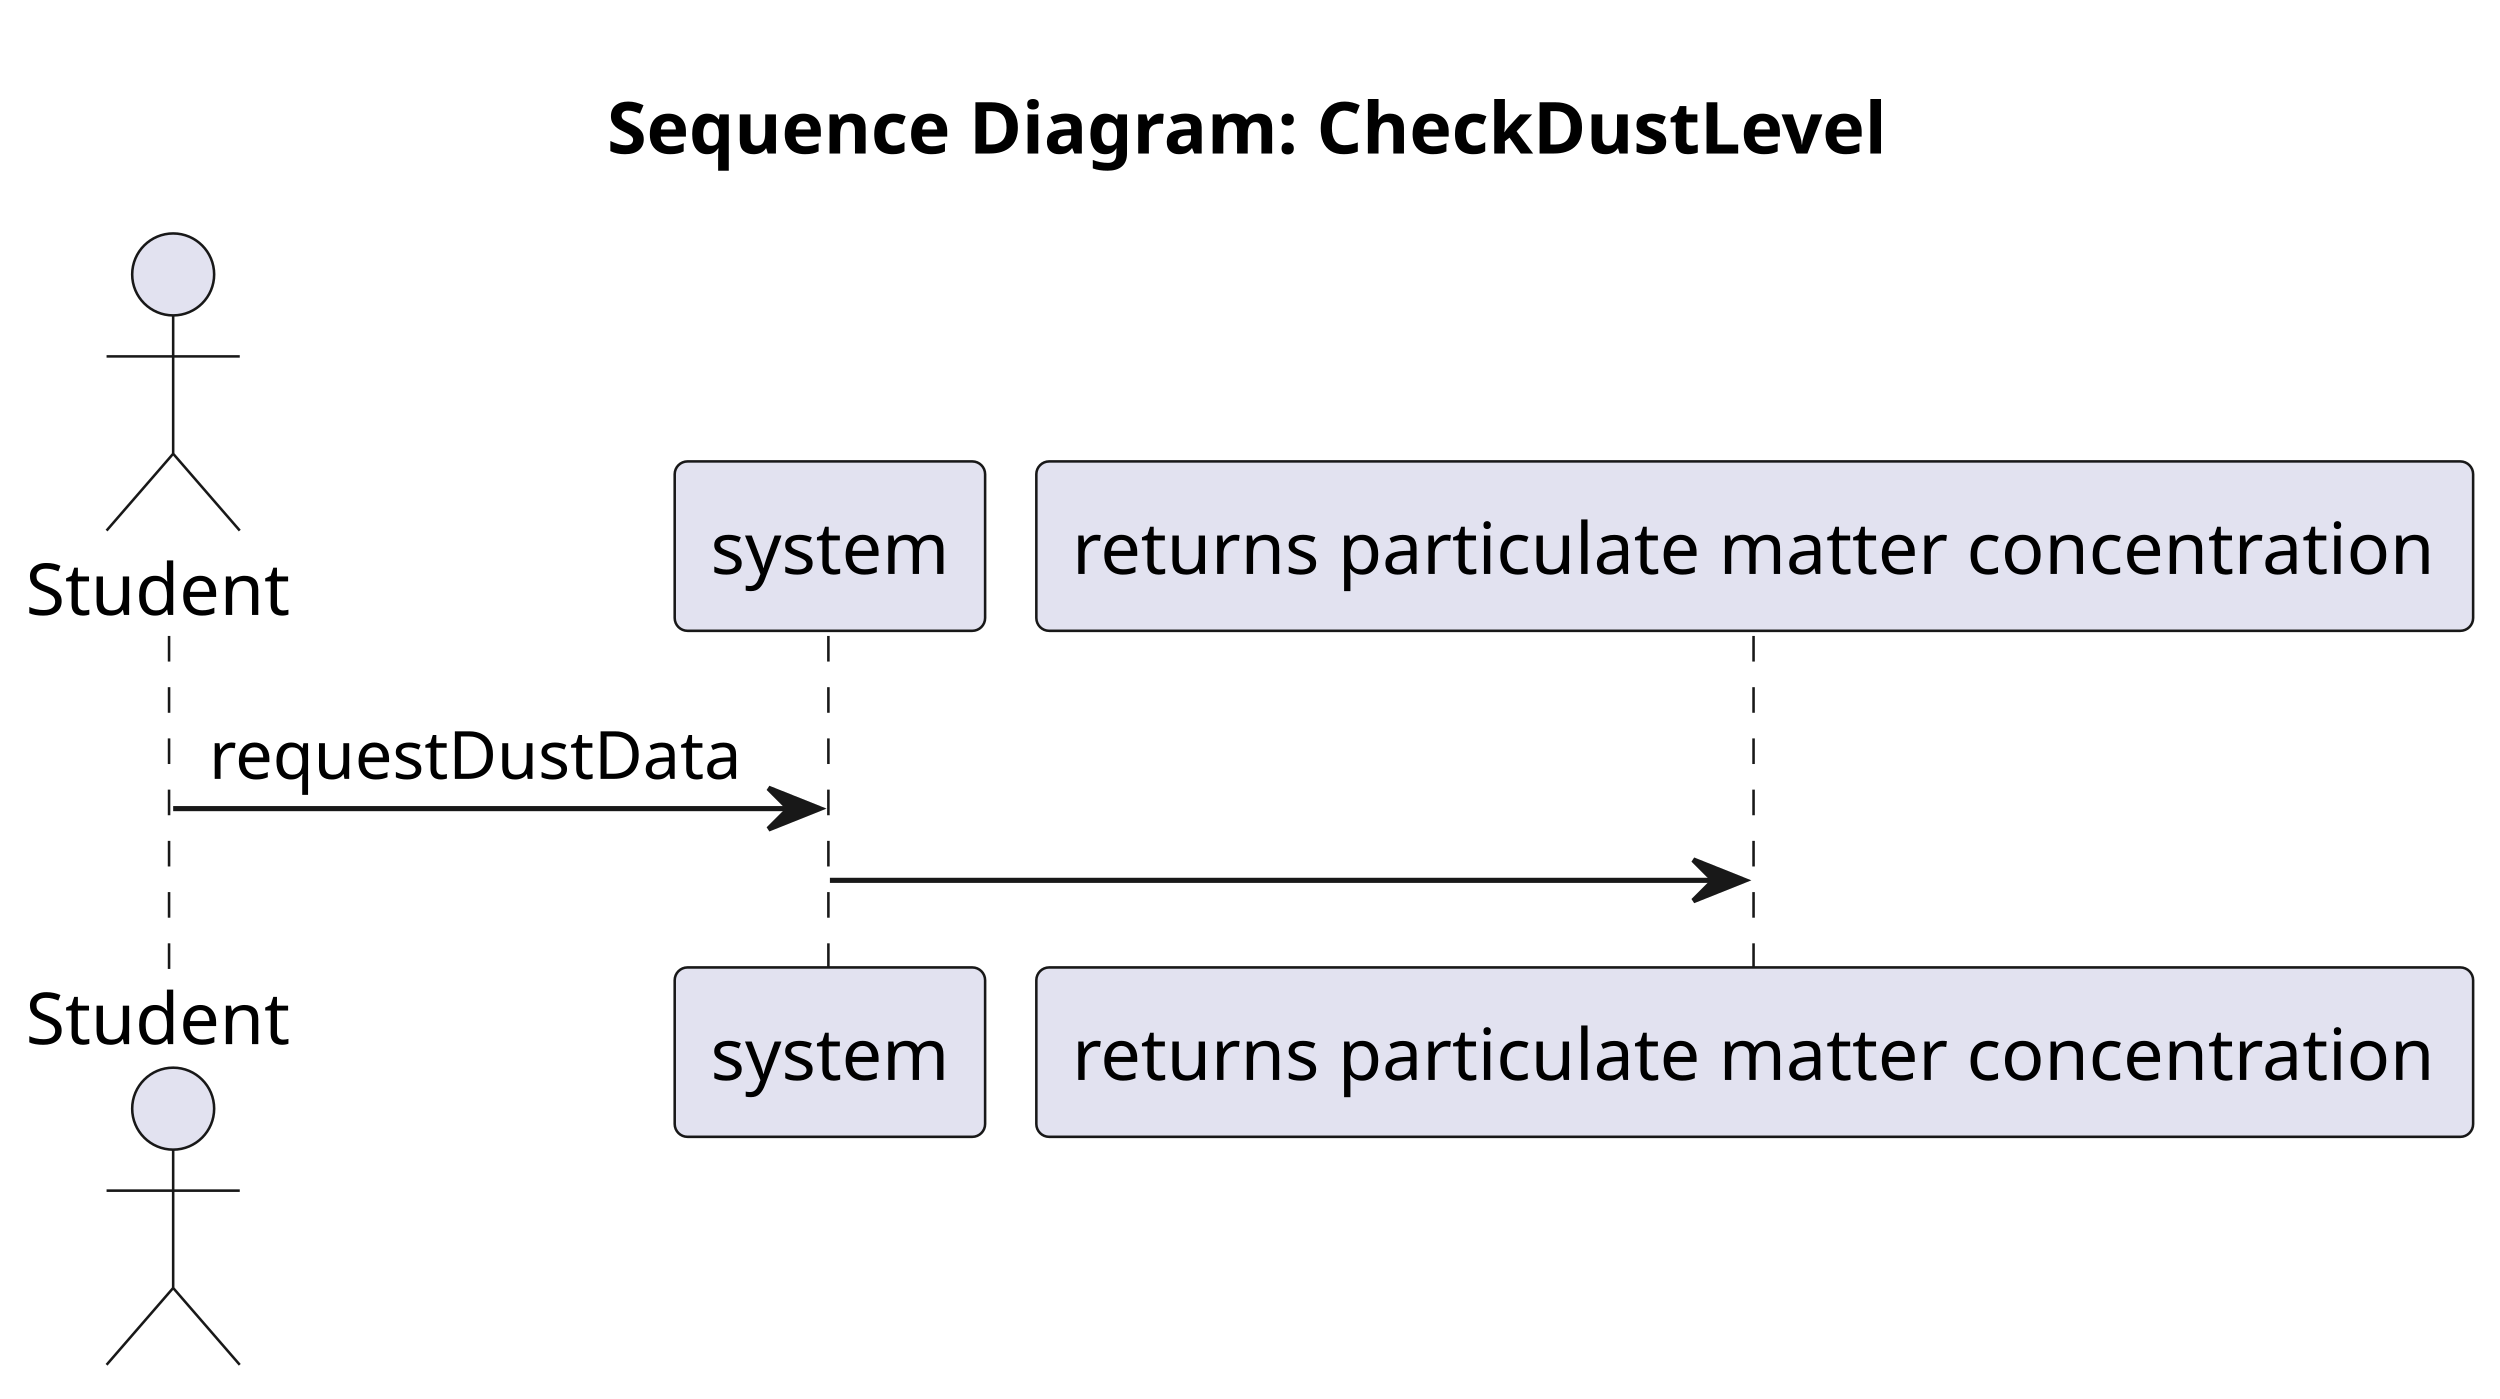
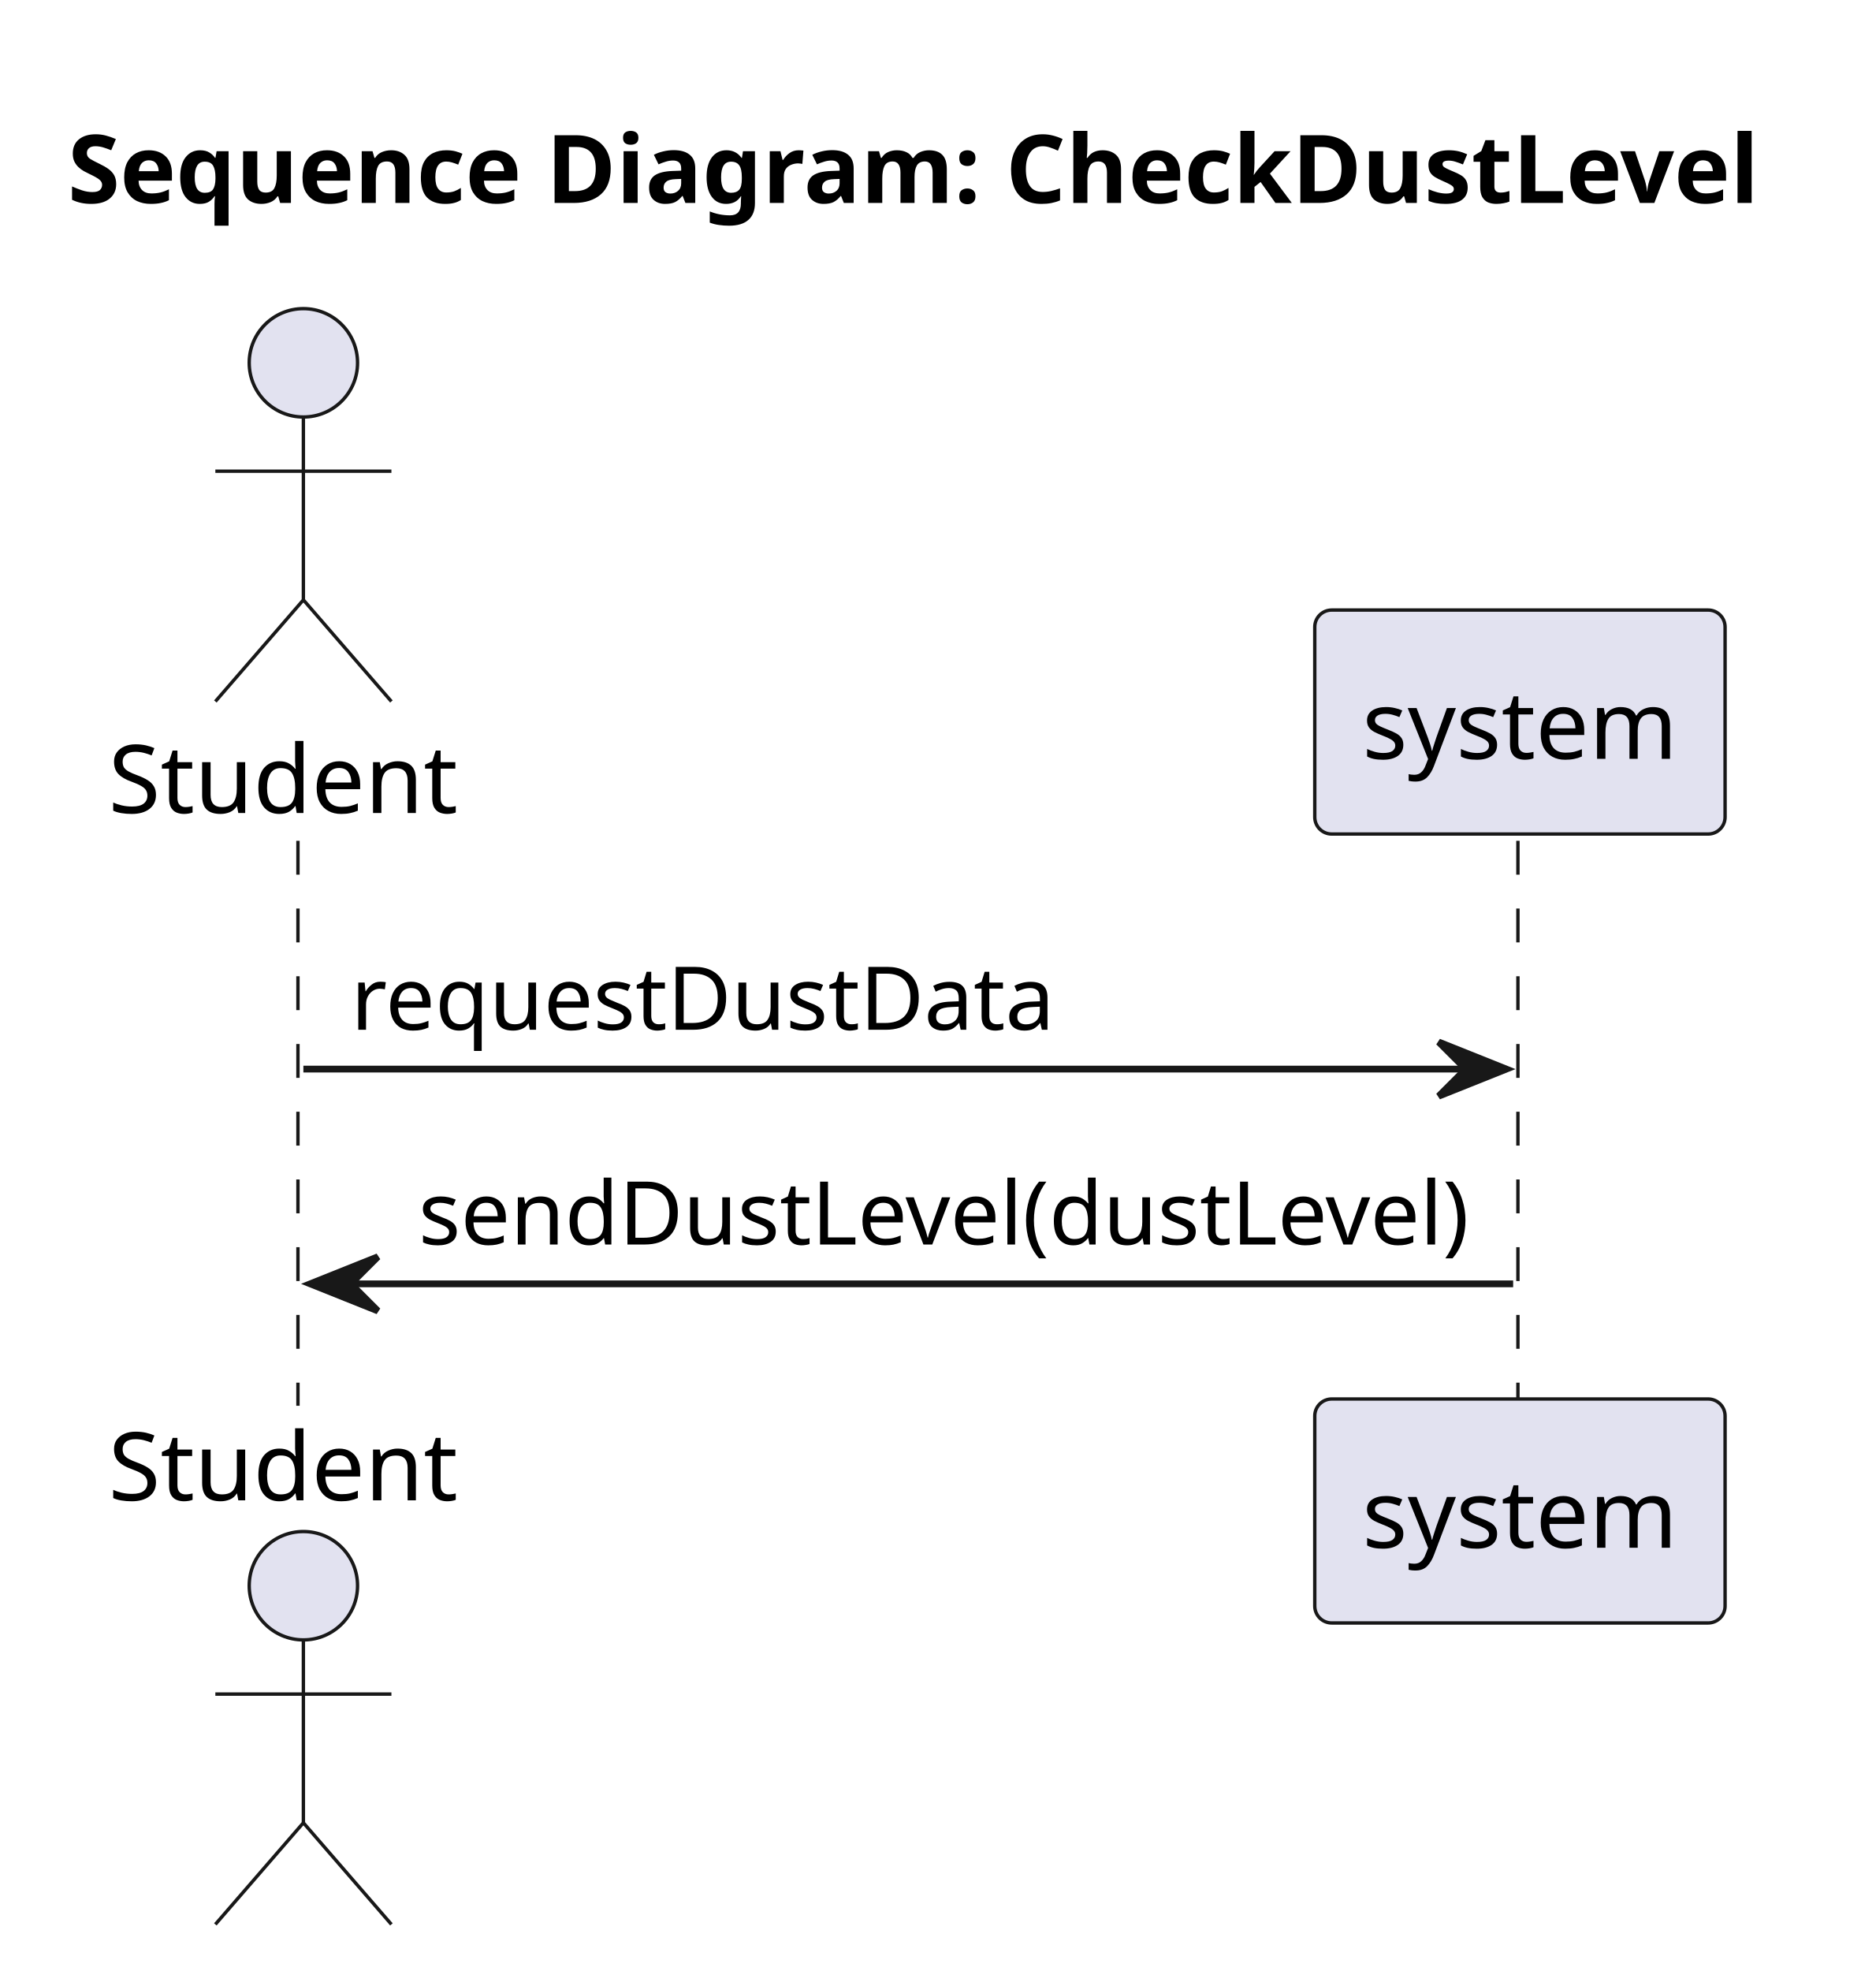
- <svg xmlns="http://www.w3.org/2000/svg" contentStyleType="text/css" data-diagram-type="SEQUENCE" height="273px" preserveAspectRatio="none" style="width:488px;height:273px;background:#FFFFFF;" version="1.1" viewBox="0 0 488 273" width="488px" zoomAndPan="magnify">
+ <svg xmlns="http://www.w3.org/2000/svg" contentStyleType="text/css" data-diagram-type="SEQUENCE" height="291px" preserveAspectRatio="none" style="width:277px;height:291px;background:#FFFFFF;" version="1.1" viewBox="0 0 277 291" width="277px" zoomAndPan="magnify">
  <defs />
  <g>
-     <text fill="#000000" font-family="sans-serif" font-size="14" font-weight="bold" lengthAdjust="spacing" textLength="249.745" x="118.504" y="29.966">Sequence Diagram: CheckDustLevel</text>
+     <text fill="#000000" font-family="sans-serif" font-size="14" font-weight="bold" lengthAdjust="spacing" textLength="249.745" x="10" y="29.966">Sequence Diagram: CheckDustLevel</text>
    <g class="participant-lifeline" data-entity-uid="part1" data-qualified-name="Actor" id="part1-lifeline">
      <g>
-         <rect fill="#000000" fill-opacity="0" height="65.706" width="8" x="29.802" y="124.136" />
-         <line style="stroke:#181818;stroke-width:0.5;stroke-dasharray:5,5;" x1="33" x2="33" y1="124.136" y2="189.842" />
+         <rect fill="#000000" fill-opacity="0" height="83.412" width="8" x="40.801" y="124.136" />
+         <line style="stroke:#181818;stroke-width:0.5;stroke-dasharray:5,5;" x1="43.999" x2="43.999" y1="124.136" y2="207.548" />
      </g>
    </g>
    <g class="participant-lifeline" data-entity-uid="part2" data-qualified-name="System" id="part2-lifeline">
      <g>
-         <rect fill="#000000" fill-opacity="0" height="65.706" width="8" x="157.997" y="124.136" />
-         <line style="stroke:#181818;stroke-width:0.5;stroke-dasharray:5,5;" x1="161.701" x2="161.701" y1="124.136" y2="189.842" />
-       </g>
-     </g>
-     <g class="participant-lifeline" data-entity-uid="part3" data-qualified-name="returns_particulate_matter_concentration" id="part3-lifeline">
-       <g>
-         <rect fill="#000000" fill-opacity="0" height="65.706" width="8" x="338.523" y="124.136" />
-         <line style="stroke:#181818;stroke-width:0.5;stroke-dasharray:5,5;" x1="342.293" x2="342.293" y1="124.136" y2="189.842" />
+         <rect fill="#000000" fill-opacity="0" height="83.412" width="8" x="220.45" y="124.136" />
+         <line style="stroke:#181818;stroke-width:0.5;stroke-dasharray:5,5;" x1="224.154" x2="224.154" y1="124.136" y2="207.548" />
      </g>
    </g>
    <g class="participant participant-head" data-entity-uid="part1" data-qualified-name="Actor" id="part1-head">
-       <text fill="#000000" font-family="sans-serif" font-size="14" lengthAdjust="spacing" textLength="51.604" x="5" y="120.034">Student</text>
-       <ellipse cx="33.802" cy="53.568" fill="#E2E2F0" rx="8" ry="8" style="stroke:#181818;stroke-width:0.5;" />
-       <path d="M33.802,61.568 L33.802,88.568 M20.802,69.568 L46.802,69.568 M33.802,88.568 L20.802,103.568 M33.802,88.568 L46.802,103.568" fill="none" style="stroke:#181818;stroke-width:0.5;" />
+       <text fill="#000000" font-family="sans-serif" font-size="14" lengthAdjust="spacing" textLength="51.604" x="15.999" y="120.034">Student</text>
+       <ellipse cx="44.801" cy="53.568" fill="#E2E2F0" rx="8" ry="8" style="stroke:#181818;stroke-width:0.5;" />
+       <path d="M44.801,61.568 L44.801,88.568 M31.801,69.568 L57.801,69.568 M44.801,88.568 L31.801,103.568 M44.801,88.568 L57.801,103.568" fill="none" style="stroke:#181818;stroke-width:0.5;" />
    </g>
    <g class="participant participant-tail" data-entity-uid="part1" data-qualified-name="Actor" id="part1-tail">
-       <text fill="#000000" font-family="sans-serif" font-size="14" lengthAdjust="spacing" textLength="51.604" x="5" y="203.808">Student</text>
-       <ellipse cx="33.802" cy="216.41" fill="#E2E2F0" rx="8" ry="8" style="stroke:#181818;stroke-width:0.5;" />
-       <path d="M33.802,224.41 L33.802,251.41 M20.802,232.41 L46.802,232.41 M33.802,251.41 L20.802,266.41 M33.802,251.41 L46.802,266.41" fill="none" style="stroke:#181818;stroke-width:0.5;" />
+       <text fill="#000000" font-family="sans-serif" font-size="14" lengthAdjust="spacing" textLength="51.604" x="15.999" y="221.514">Student</text>
+       <ellipse cx="44.801" cy="234.116" fill="#E2E2F0" rx="8" ry="8" style="stroke:#181818;stroke-width:0.5;" />
+       <path d="M44.801,242.116 L44.801,269.116 M31.801,250.116 L57.801,250.116 M44.801,269.116 L31.801,284.116 M44.801,269.116 L57.801,284.116" fill="none" style="stroke:#181818;stroke-width:0.5;" />
    </g>
    <g class="participant participant-head" data-entity-uid="part2" data-qualified-name="System" id="part2-head">
-       <rect fill="#E2E2F0" height="33.068" rx="2.5" ry="2.5" style="stroke:#181818;stroke-width:0.5;" width="60.592" x="131.701" y="90.068" />
-       <text fill="#000000" font-family="sans-serif" font-size="14" lengthAdjust="spacing" textLength="46.592" x="138.701" y="112.034">system</text>
+       <rect fill="#E2E2F0" height="33.068" rx="2.5" ry="2.5" style="stroke:#181818;stroke-width:0.5;" width="60.592" x="194.154" y="90.068" />
+       <text fill="#000000" font-family="sans-serif" font-size="14" lengthAdjust="spacing" textLength="46.592" x="201.154" y="112.034">system</text>
    </g>
    <g class="participant participant-tail" data-entity-uid="part2" data-qualified-name="System" id="part2-tail">
-       <rect fill="#E2E2F0" height="33.068" rx="2.5" ry="2.5" style="stroke:#181818;stroke-width:0.5;" width="60.592" x="131.701" y="188.842" />
-       <text fill="#000000" font-family="sans-serif" font-size="14" lengthAdjust="spacing" textLength="46.592" x="138.701" y="210.808">system</text>
-     </g>
-     <g class="participant participant-head" data-entity-uid="part3" data-qualified-name="returns_particulate_matter_concentration" id="part3-head">
-       <rect fill="#E2E2F0" height="33.068" rx="2.5" ry="2.5" style="stroke:#181818;stroke-width:0.5;" width="280.461" x="202.293" y="90.068" />
-       <text fill="#000000" font-family="sans-serif" font-size="14" lengthAdjust="spacing" textLength="266.461" x="209.293" y="112.034">returns particulate matter concentration</text>
-     </g>
-     <g class="participant participant-tail" data-entity-uid="part3" data-qualified-name="returns_particulate_matter_concentration" id="part3-tail">
-       <rect fill="#E2E2F0" height="33.068" rx="2.5" ry="2.5" style="stroke:#181818;stroke-width:0.5;" width="280.461" x="202.293" y="188.842" />
-       <text fill="#000000" font-family="sans-serif" font-size="14" lengthAdjust="spacing" textLength="266.461" x="209.293" y="210.808">returns particulate matter concentration</text>
+       <rect fill="#E2E2F0" height="33.068" rx="2.5" ry="2.5" style="stroke:#181818;stroke-width:0.5;" width="60.592" x="194.154" y="206.548" />
+       <text fill="#000000" font-family="sans-serif" font-size="14" lengthAdjust="spacing" textLength="46.592" x="201.154" y="228.514">system</text>
    </g>
    <g class="message" data-entity-1="part1" data-entity-2="part2" id="msg1">
-       <polygon fill="#181818" points="149.997,153.842,159.997,157.842,149.997,161.842,153.997,157.842" style="stroke:#181818;stroke-width:1;" />
-       <line style="stroke:#181818;stroke-width:1;" x1="33.802" x2="155.997" y1="157.842" y2="157.842" />
-       <text fill="#000000" font-family="sans-serif" font-size="13" lengthAdjust="spacing" textLength="104.195" x="40.802" y="152.033">requestDustData</text>
+       <polygon fill="#181818" points="212.45,153.842,222.45,157.842,212.45,161.842,216.45,157.842" style="stroke:#181818;stroke-width:1;" />
+       <line style="stroke:#181818;stroke-width:1;" x1="44.801" x2="218.45" y1="157.842" y2="157.842" />
+       <text fill="#000000" font-family="sans-serif" font-size="13" lengthAdjust="spacing" textLength="104.195" x="51.801" y="152.033">requestDustData</text>
    </g>
-     <g class="message" data-entity-1="part2" data-entity-2="part3" id="msg2">
-       <polygon fill="#181818" points="330.523,167.842,340.523,171.842,330.523,175.842,334.523,171.842" style="stroke:#181818;stroke-width:1;" />
-       <line style="stroke:#181818;stroke-width:1;" x1="161.997" x2="336.523" y1="171.842" y2="171.842" />
+     <g class="message" data-entity-1="part2" data-entity-2="part1" id="msg2">
+       <polygon fill="#181818" points="55.801,185.548,45.801,189.548,55.801,193.548,51.801,189.548" style="stroke:#181818;stroke-width:1;" />
+       <line style="stroke:#181818;stroke-width:1;" x1="49.801" x2="223.45" y1="189.548" y2="189.548" />
+       <text fill="#000000" font-family="sans-serif" font-size="13" lengthAdjust="spacing" textLength="155.649" x="61.801" y="183.739">sendDustLevel(dustLevel)</text>
    </g>
  </g>
</svg>
